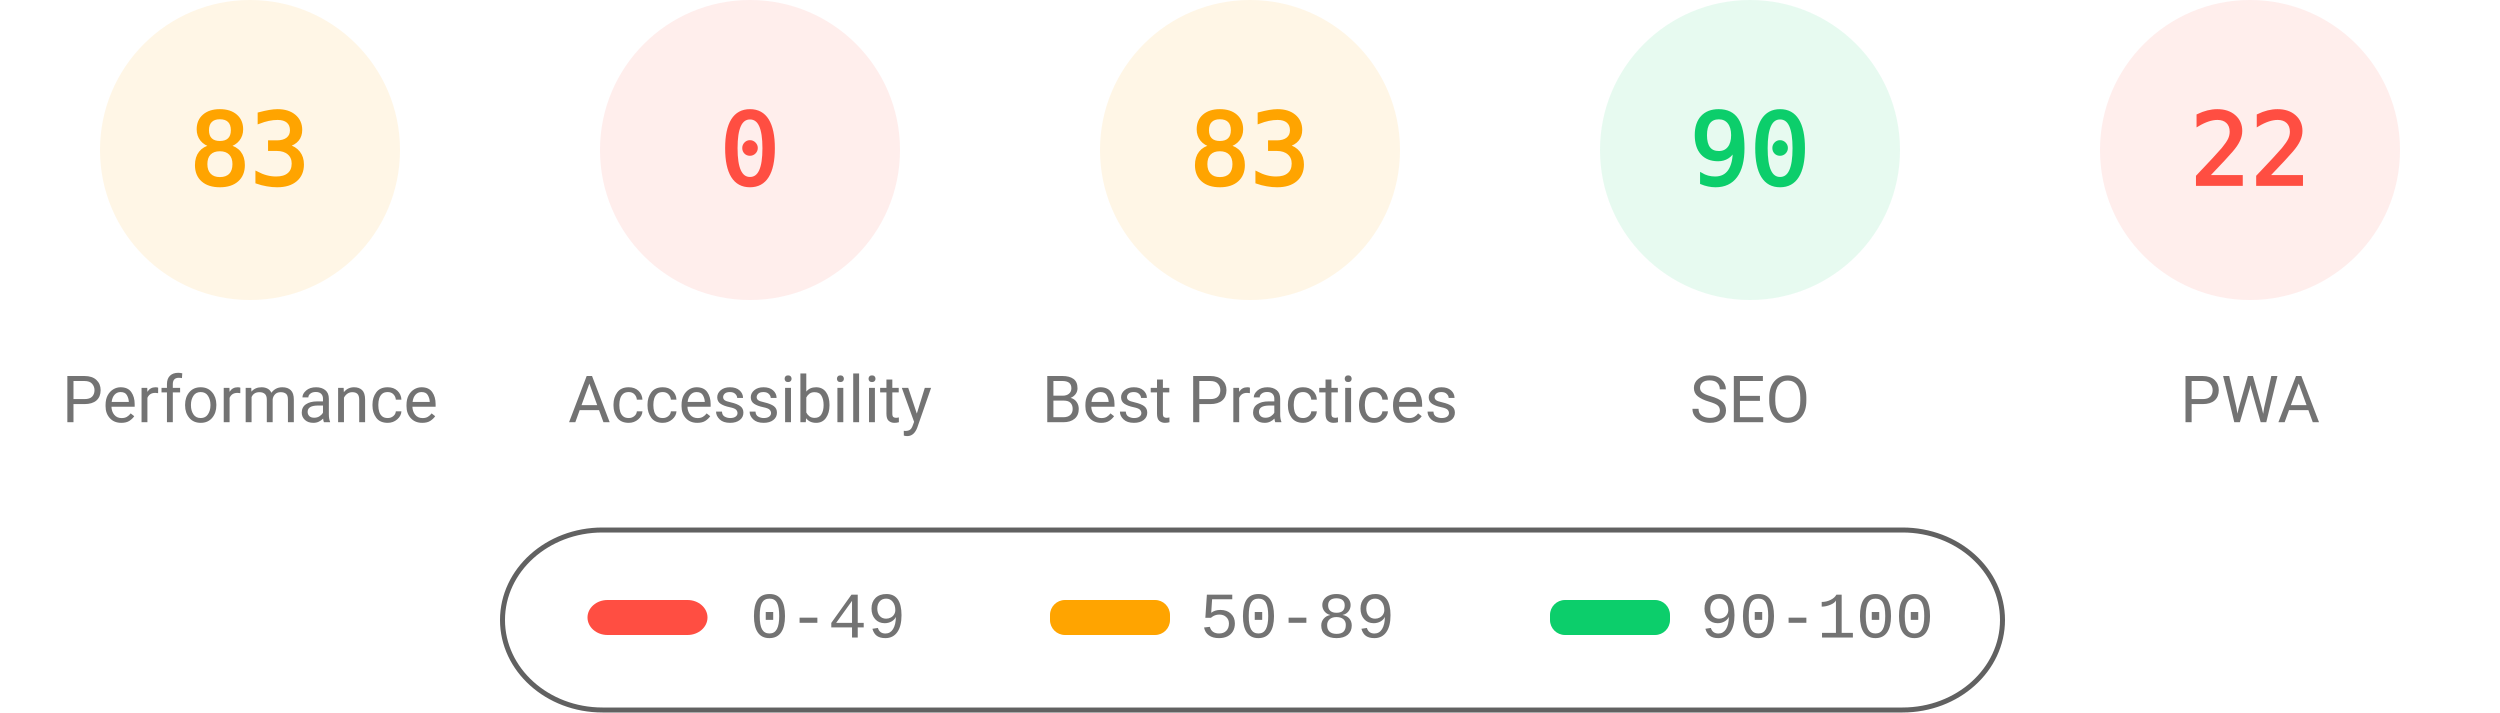
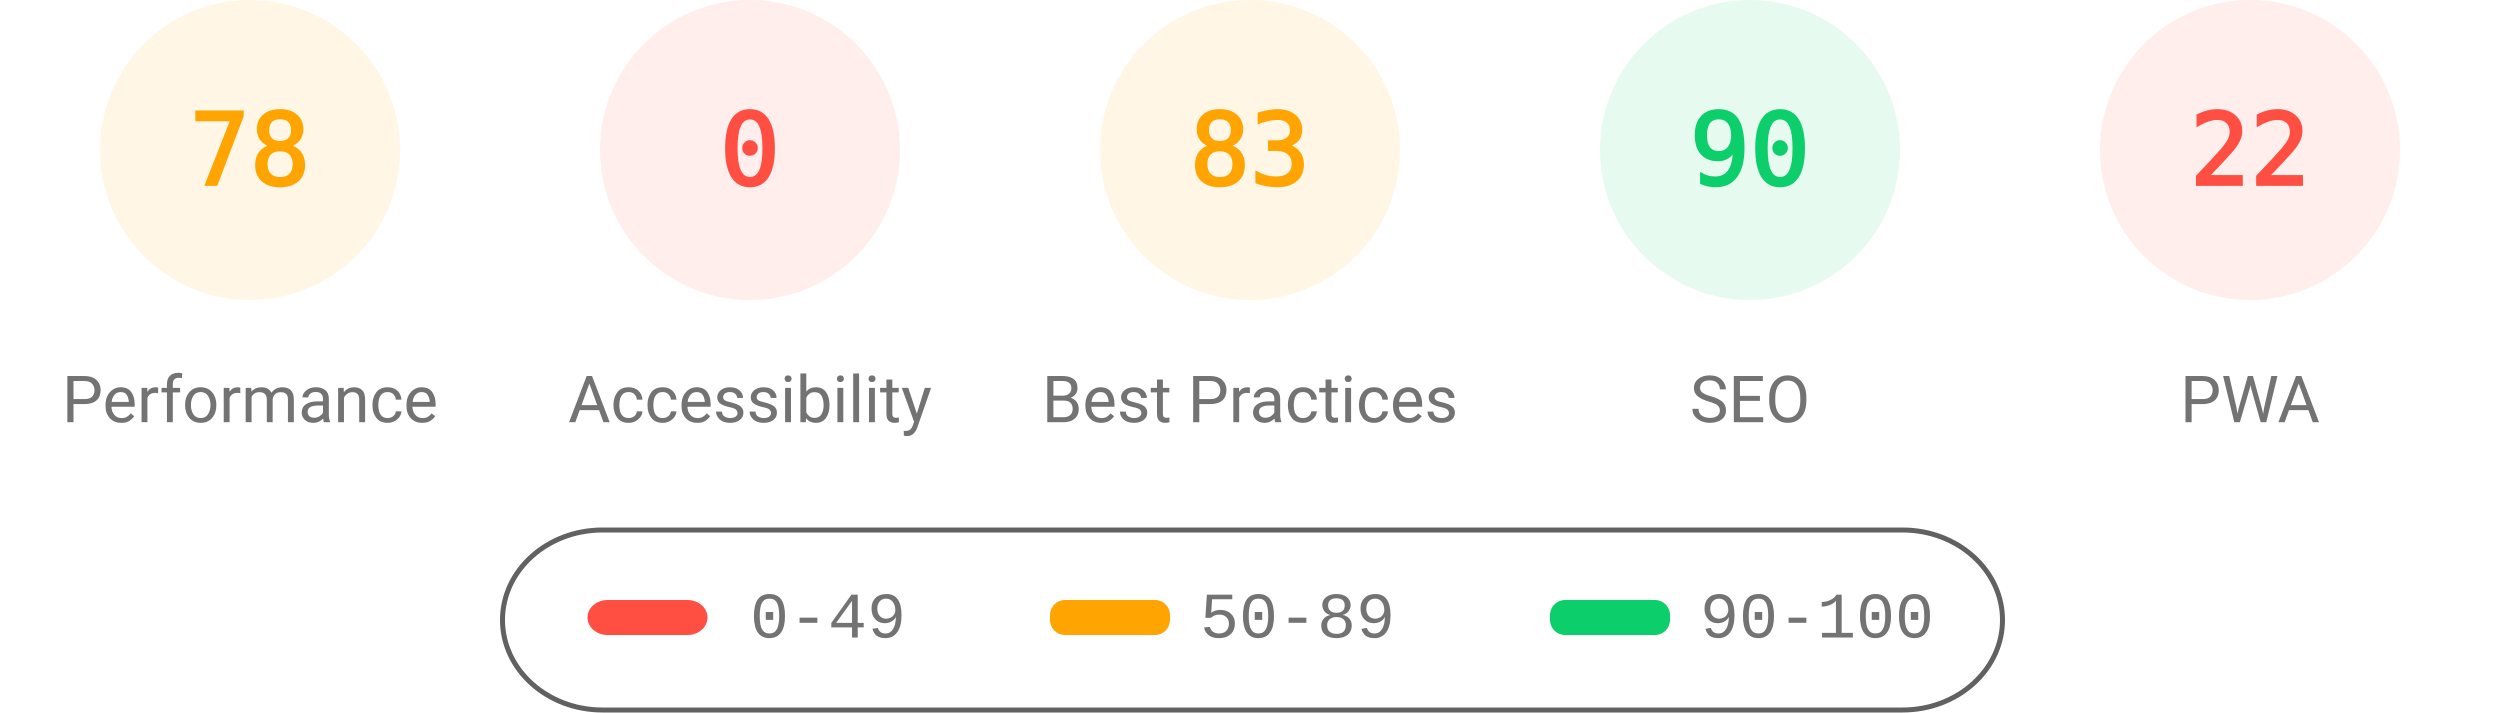
<svg xmlns="http://www.w3.org/2000/svg" fill="none" width="1000" height="285">
  <style>.gauge-base{opacity:.1}.gauge-arc{fill:none;animation-delay:250ms;stroke-linecap:round;transform:rotate(-90deg);transform-origin:100px 60px;animation:load-gauge 1s ease forwards}.guage-text{font-size:40px;font-family:monospace;text-align:center}.guage-red{color:#ff4e42;fill:#ff4e42;stroke:#ff4e42}.guage-orange{color:#ffa400;fill:#ffa400;stroke:#ffa400}.guage-green{color:#0cce6b;fill:#0cce6b;stroke:#0cce6b}.guage-undefined{color:#5c5c5c;fill:#5c5c5c;stroke:#5c5c5c}.guage-title{color:#737373;fill:#737373;stroke:none;font-size:26px;line-height:26px;font-family:Roboto,Halvetica,Arial,sans-serif}@keyframes load-gauge{from{stroke-dasharray:0 352.858}}</style>
  <svg class="guage-div guage-perf guage-orange" viewBox="0 0 200 200" width="200" height="200">
    <circle class="gauge-base" r="56" cx="100" cy="60" stroke-width="8" />
-     <circle class="gauge-arc guage-arc-1" r="56" cx="100" cy="60" stroke-width="8" style="stroke-dasharray:292.042,351.858" />
-     <text class="guage-text" x="100" y="60" alignment-baseline="central" dominant-baseline="central" text-anchor="middle">83</text>
+     <circle class="gauge-arc guage-arc-1" r="56" cx="100" cy="60" stroke-width="8" style="stroke-dasharray:274.449,351.858" />
+     <text class="guage-text" x="100" y="60" alignment-baseline="central" dominant-baseline="central" text-anchor="middle">78</text>
    <text class="guage-title" x="100" y="160" alignment-baseline="central" dominant-baseline="central" text-anchor="middle">Performance</text>
  </svg>
  <svg class="guage-div guage-acc guage-red" viewBox="0 0 200 200" width="200" height="200" x="200">
    <circle class="gauge-base" r="56" cx="100" cy="60" stroke-width="8" />
    <circle class="gauge-arc guage-arc-2" r="56" cx="100" cy="60" stroke-width="8" style="stroke-dasharray:0,351.858" />
    <text class="guage-text" x="100" y="60" alignment-baseline="central" dominant-baseline="central" text-anchor="middle">0</text>
    <text class="guage-title" x="100" y="160" alignment-baseline="central" dominant-baseline="central" text-anchor="middle">Accessibility</text>
  </svg>
  <svg class="guage-div guage-best guage-orange" viewBox="0 0 200 200" width="200" height="200" x="400">
    <circle class="gauge-base" r="56" cx="100" cy="60" stroke-width="8" />
    <circle class="gauge-arc guage-arc-3" r="56" cx="100" cy="60" stroke-width="8" style="stroke-dasharray:292.042,351.858" />
    <text class="guage-text" x="100" y="60" alignment-baseline="central" dominant-baseline="central" text-anchor="middle">83</text>
    <text class="guage-title" x="100" y="160" alignment-baseline="central" dominant-baseline="central" text-anchor="middle">Best Practices</text>
  </svg>
  <svg class="guage-div guage-seo guage-green" viewBox="0 0 200 200" width="200" height="200" x="600">
    <circle class="gauge-base" r="56" cx="100" cy="60" stroke-width="8" />
    <circle class="gauge-arc guage-arc-4" r="56" cx="100" cy="60" stroke-width="8" style="stroke-dasharray:316.672,351.858" />
    <text class="guage-text" x="100" y="60" alignment-baseline="central" dominant-baseline="central" text-anchor="middle">90</text>
    <text class="guage-title" x="100" y="160" alignment-baseline="central" dominant-baseline="central" text-anchor="middle">SEO</text>
  </svg>
  <svg class="guage-div guage-pwa guage-red" viewBox="0 0 200 200" width="200" height="200" x="800">
    <circle class="gauge-base" r="56" cx="100" cy="60" stroke-width="8" />
    <circle class="gauge-arc guage-arc-4" r="56" cx="100" cy="60" stroke-width="8" style="stroke-dasharray:77.409,351.858" />
    <text class="guage-text" x="100" y="60" alignment-baseline="central" dominant-baseline="central" text-anchor="middle">22</text>
    <text class="guage-title" x="100" y="160" alignment-baseline="central" dominant-baseline="central" text-anchor="middle">PWA</text>
  </svg>
  <svg width="604" height="76" x="200" y="210">
    <path fill="none" id="canvas_background" d="M-1-1h604v80H-1z" />
    <rect fill-opacity="0" stroke="#616161" stroke-width="2" rx="40" id="svg_2" height="72" width="600" y="2" x="1" fill="#000" />
    <rect stroke="#000" rx="8" id="svg_3" height="14" width="48" y="30" x="35" stroke-opacity="null" stroke-width="0" fill="#ff4e42" />
    <rect stroke="#000" rx="6" id="svg_4" height="14" width="48" y="30" x="220" stroke-opacity="null" stroke-width="0" fill="#ffa400" />
    <rect stroke="#000" rx="6" id="svg_5" height="14" width="48" y="30" x="420" stroke-opacity="null" stroke-width="0" fill="#0cce6b" />
    <text xml:space="preserve" text-anchor="start" font-family="'Courier New', Courier, monospace" font-size="26" id="svg_6" y="45" x="100" stroke-opacity="null" stroke-width="0" stroke="#000" fill="#737373">0-49</text>
    <text xml:space="preserve" text-anchor="start" font-family="'Courier New', Courier, monospace" font-size="26" id="svg_7" y="45" x="280" stroke-opacity="null" stroke-width="0" stroke="#000" fill="#737373">50-89</text>
    <text xml:space="preserve" text-anchor="start" font-family="'Courier New', Courier, monospace" font-size="26" id="svg_8" y="45" x="480" stroke-opacity="null" stroke-width="0" stroke="#000" fill="#737373">90-100</text>
  </svg>
</svg>
